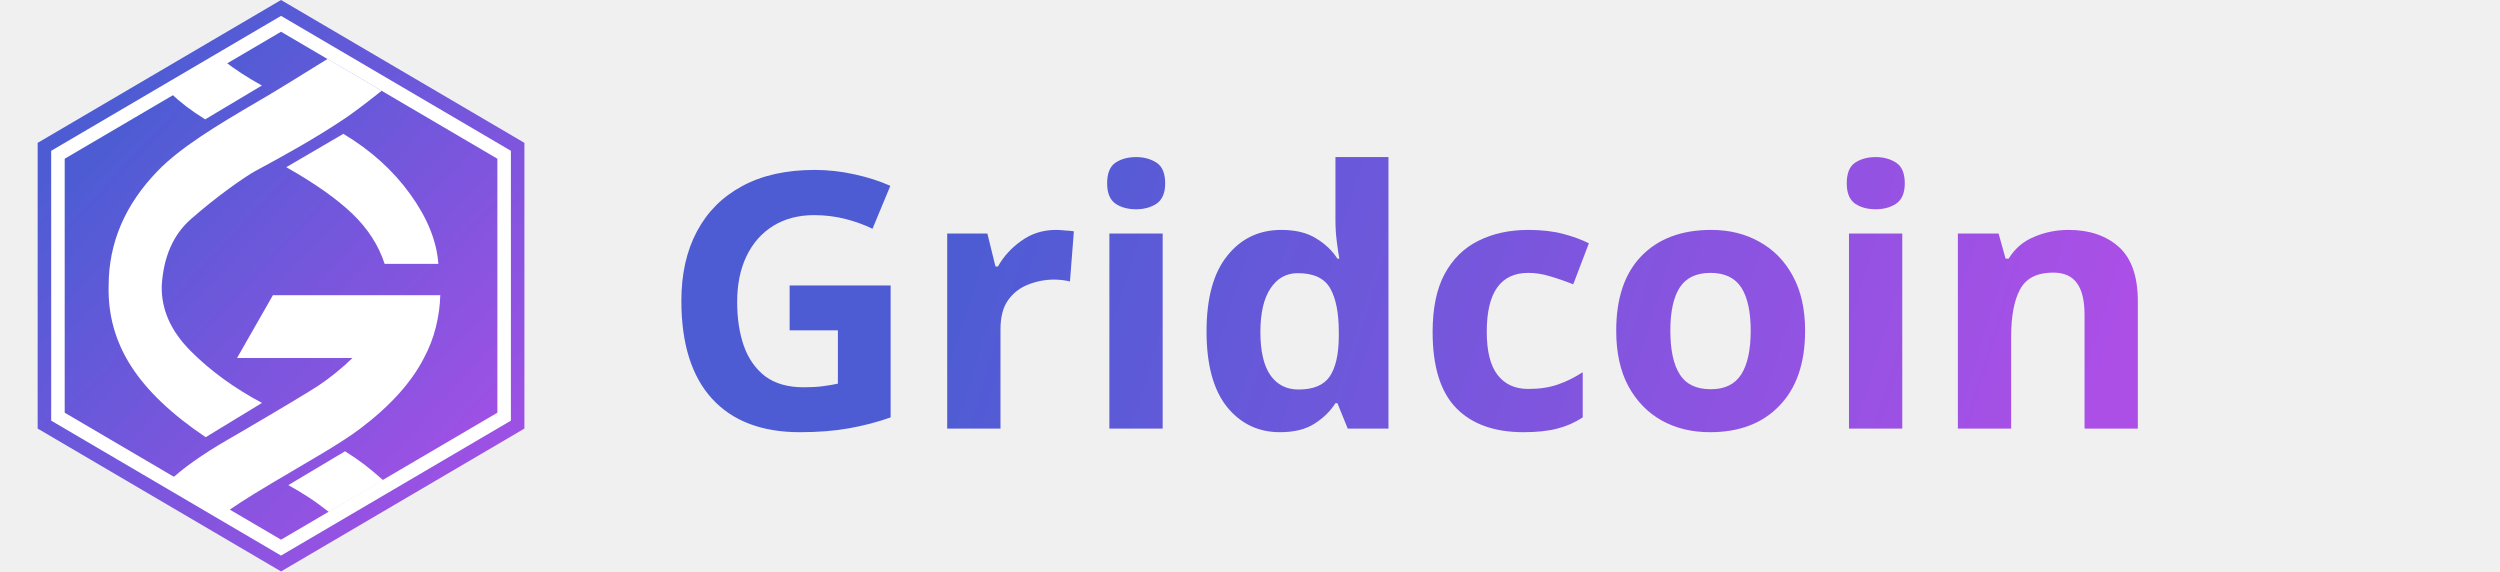
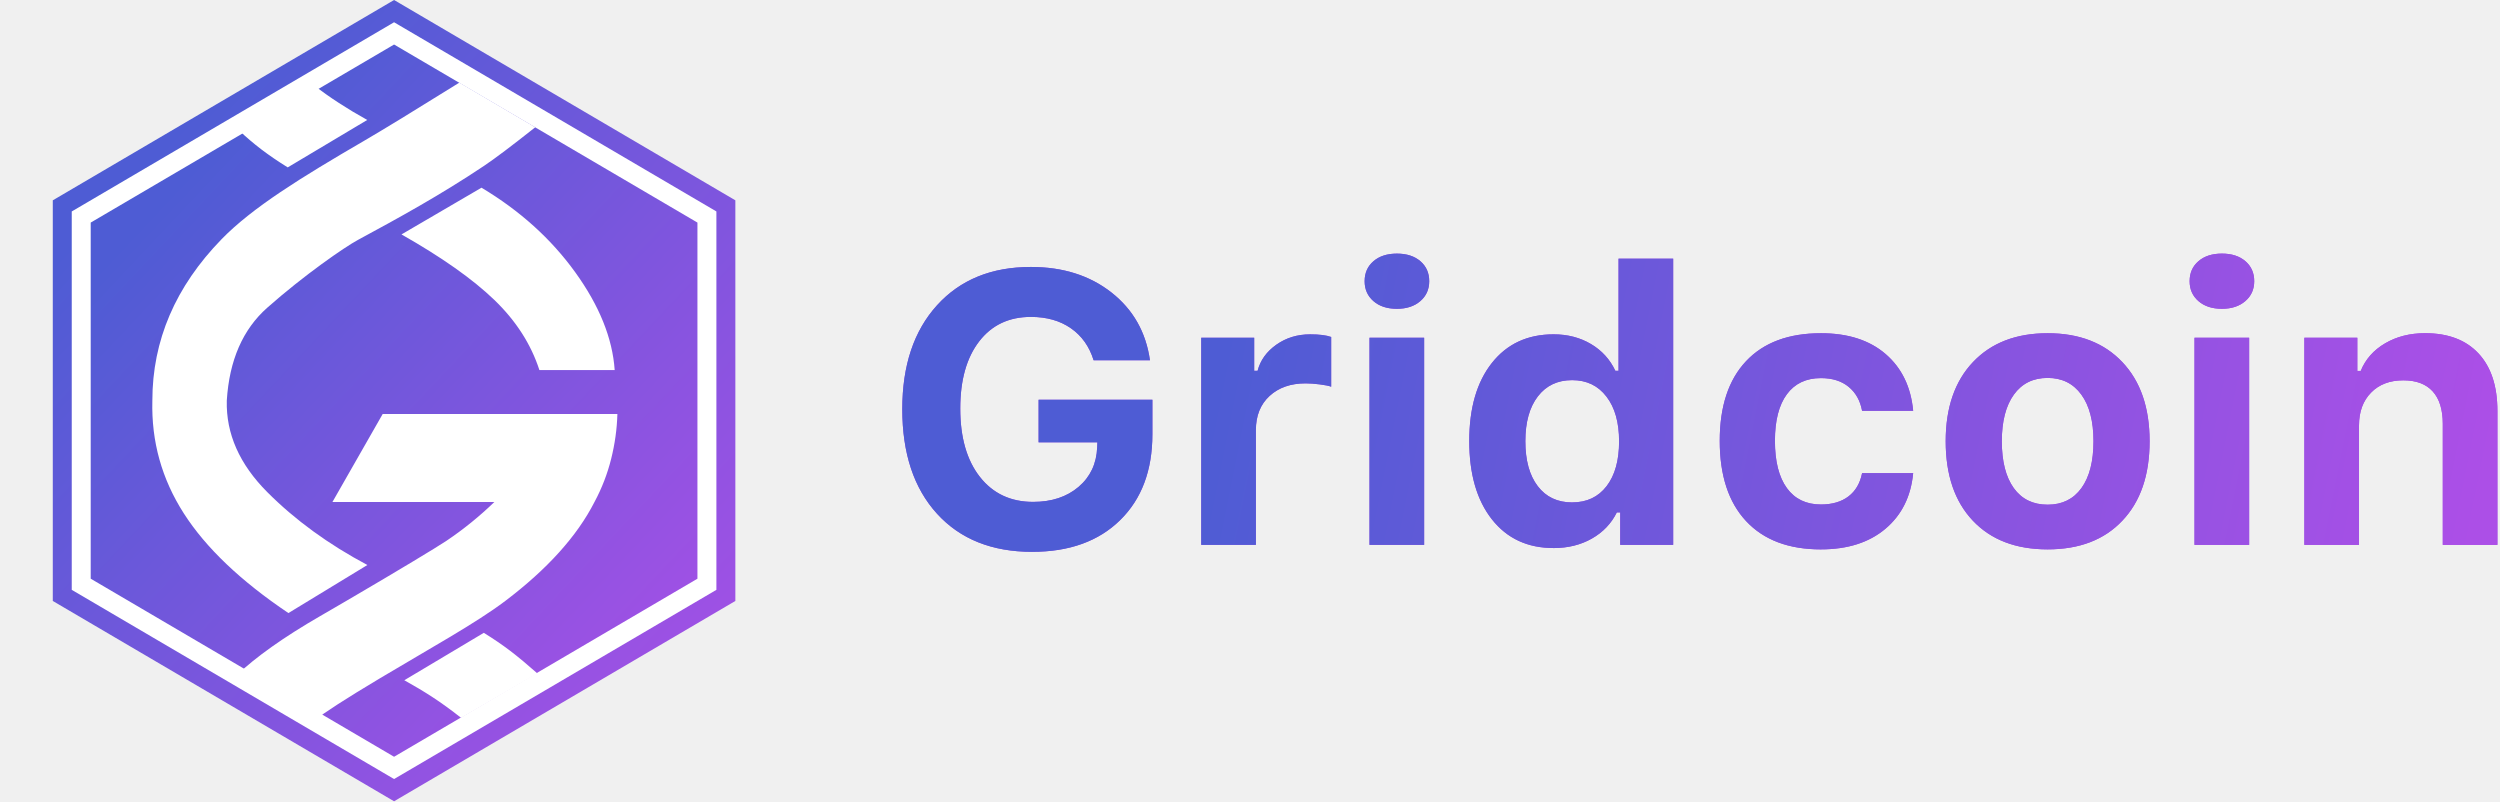
- <svg xmlns="http://www.w3.org/2000/svg" xmlns:xlink="http://www.w3.org/1999/xlink" height="32" viewBox="0 0 140 32" width="140">
-   <linearGradient id="a">
-     <stop offset="0" stop-color="#4e5cd4" />
-     <stop offset="1" stop-color="#ac4fe7" />
-   </linearGradient>
-   <linearGradient id="b" x1="19.619%" x2="100%" xlink:href="#a" y1="48.057%" y2="52.715%" />
-   <linearGradient id="c" x1="20.607%" x2="98.374%" xlink:href="#a" y1="14.217%" y2="100%" />
+ <svg xmlns="http://www.w3.org/2000/svg" xmlns:xlink="http://www.w3.org/1999/xlink" height="50" viewBox="0 0 156 50" width="156">
+   <defs>
+     <linearGradient id="a">
+       <stop offset="0" stop-color="#4e5cd4" />
+       <stop offset="1" stop-color="#ac4fe7" />
+     </linearGradient>
+     <linearGradient id="b" x1="19.619%" x2="100%" xlink:href="#a" y1="48.749%" y2="51.748%" />
+     <path id="c" d="m64.41 34.434c2.312 0 4.141-.658 5.484-1.975 1.344-1.316 2.016-3.104 2.016-5.361v-2.156h-7.102v2.66h3.668l-.012.305c-.039 1.023-.426 1.848-1.16 2.473s-1.68.938-2.836.938c-1.398 0-2.506-.52-3.322-1.559-.816-1.039-1.225-2.461-1.225-4.266 0-1.773.393-3.17 1.178-4.189.785-1.02 1.861-1.529 3.229-1.529.984 0 1.816.236 2.496.709.68.473 1.152 1.139 1.418 1.998h3.516c-.25-1.758-1.051-3.168-2.402-4.23-1.352-1.062-3.027-1.594-5.027-1.594-2.461 0-4.414.797-5.859 2.391s-2.168 3.754-2.168 6.48c0 2.766.723 4.941 2.168 6.527s3.426 2.379 5.941 2.379zm13.957-.434v-7.16c0-.898.285-1.609.855-2.133.57-.523 1.32-.785 2.25-.785.25 0 .545.021.885.064.34.043.576.092.709.146v-3.105c-.305-.109-.742-.164-1.312-.164-.797 0-1.5.215-2.109.645s-1 .973-1.172 1.629h-.211v-2.062h-3.305v12.926zm8.801-14.73c.602 0 1.088-.16 1.459-.48.371-.32.557-.734.557-1.242 0-.516-.184-.932-.551-1.248-.367-.316-.855-.475-1.465-.475s-1.098.158-1.465.475c-.367.316-.551.732-.551 1.248 0 .508.184.922.551 1.242s.855.48 1.465.48zm1.699 14.73v-12.926h-3.41v12.926zm8.074.199c.898 0 1.695-.197 2.391-.592.695-.395 1.215-.939 1.559-1.635h.211v2.027h3.305v-17.859h-3.41v6.996h-.199c-.336-.711-.844-1.268-1.523-1.67-.68-.402-1.457-.604-2.332-.604-1.625 0-2.908.596-3.85 1.787-.941 1.191-1.412 2.814-1.412 4.869 0 2.062.471 3.691 1.412 4.887.941 1.195 2.225 1.793 3.85 1.793zm1.16-2.848c-.914 0-1.629-.338-2.145-1.014-.516-.676-.773-1.611-.773-2.807 0-1.188.26-2.119.779-2.795.52-.676 1.232-1.014 2.139-1.014s1.621.344 2.145 1.031c.523.68.785 1.609.785 2.789 0 1.188-.26 2.119-.779 2.795-.52.676-1.236 1.014-2.15 1.014zm15.527 2.93c1.664 0 3.004-.428 4.02-1.283 1.016-.855 1.594-2.014 1.734-3.475h-3.188c-.125.633-.408 1.117-.85 1.453s-1.014.504-1.717.504c-.922 0-1.631-.342-2.127-1.025-.496-.684-.744-1.666-.744-2.947 0-1.266.248-2.234.744-2.906s1.205-1.008 2.127-1.008c.711 0 1.287.182 1.729.545.441.363.721.861.838 1.494h3.188c-.141-1.492-.713-2.672-1.717-3.539-1.004-.867-2.35-1.301-4.037-1.301-2.023 0-3.582.582-4.676 1.746s-1.641 2.82-1.641 4.969c0 2.164.549 3.834 1.646 5.01 1.098 1.176 2.654 1.764 4.67 1.764zm14.145 0c1.984 0 3.539-.598 4.664-1.793 1.133-1.195 1.699-2.848 1.699-4.957 0-2.094-.568-3.74-1.705-4.939-1.137-1.199-2.689-1.799-4.658-1.799s-3.521.6-4.658 1.799c-1.137 1.199-1.705 2.846-1.705 4.939 0 2.109.564 3.762 1.693 4.957 1.129 1.195 2.686 1.793 4.67 1.793zm0-2.789c-.914 0-1.619-.346-2.115-1.037-.496-.691-.744-1.666-.744-2.924 0-1.242.25-2.211.75-2.906s1.203-1.043 2.109-1.043c.898 0 1.6.348 2.104 1.043s.756 1.664.756 2.906c0 1.258-.25 2.232-.75 2.924-.5.691-1.203 1.037-2.109 1.037zm10.875-12.223c.602 0 1.088-.16 1.459-.48s.557-.734.557-1.242c0-.516-.184-.932-.551-1.248-.367-.316-.855-.475-1.465-.475-.609 0-1.098.158-1.465.475-.367.316-.551.732-.551 1.248 0 .508.184.922.551 1.242.367.32.855.48 1.465.48zm1.699 14.73v-12.926h-3.41v12.926zm6.855 0v-7.453c0-.852.25-1.533.75-2.045.5-.512 1.172-.768 2.016-.768.805 0 1.416.23 1.834.691.418.461.627 1.137.627 2.027v7.547h3.41v-8.355c0-1.547-.393-2.742-1.178-3.586-.785-.844-1.896-1.266-3.334-1.266-.945 0-1.777.211-2.496.633s-1.227.996-1.523 1.723h-.211v-2.074h-3.305v12.926z" />
+     <linearGradient id="d" x1="20.607%" x2="98.374%" xlink:href="#a" y1="14.217%" y2="100%" />
+   </defs>
  <g fill="none" fill-rule="evenodd">
-     <text fill="url(#b)" font-family="SFUIText-Bold, SF UI Text" font-size="20" font-weight="bold">
-       <tspan x="37" y="24">Gridcoin</tspan>
-     </text>
-     <path d="m15.738 0 13.629 8v16l-13.629 8-13.629-8v-16z" fill="url(#c)" />
-     <path d="m15.738.889 12.872 7.556v15.111l-12.872 7.556-12.872-7.556v-15.111z" fill="#fff" />
-     <path d="m15.738 1.778 12.115 7.111v14.222l-12.115 7.111-12.115-7.111v-14.222z" fill="url(#c)" />
-     <path d="m24.656 16.533c-.016.596-.099 1.194-.249 1.793-.15.6-.372 1.174-.667 1.722-.696 1.362-1.882 2.679-3.56 3.949-1.163.881-3.006 1.895-5.012 3.093-1.337.799-2.221 1.369-2.652 1.709l-3.074-1.828c.779-.741 1.894-1.53 3.345-2.369.155-.09.312-.181.469-.272l.47-.274c1.877-1.095 3.678-2.175 4.103-2.46.677-.455 1.314-.971 1.912-1.549h-6.466l2.008-3.515zm-5.335 8.739c.39.242.743.483 1.057.722.314.239.675.539 1.082.9l-3.045 1.775c-.409-.322-.789-.598-1.141-.827s-.728-.454-1.128-.676zm-.976-21.973 3.03 1.783c-.938.742-1.619 1.255-2.041 1.538-1.749 1.171-3.465 2.11-5.04 2.96-.537.29-2.151 1.406-3.62 2.706-.979.867-1.518 2.104-1.617 3.713-.033 1.322.506 2.54 1.617 3.654 1.111 1.114 2.443 2.084 3.997 2.91l-3.153 1.92c-1.905-1.28-3.298-2.608-4.178-3.981s-1.299-2.875-1.256-4.502c0-2.404.921-4.553 2.764-6.447 1.229-1.263 3.166-2.46 5.684-3.925.744-.433 2.015-1.209 3.813-2.329zm.883 4.196c1.531.915 2.779 2.04 3.743 3.376.964 1.336 1.49 2.638 1.576 3.907h-3.007c-.335-1.034-.935-1.968-1.8-2.8-.865-.833-2.101-1.705-3.708-2.616zm-6.674-4.078c.303.236.631.468.983.697s.728.454 1.128.676l-3.175 1.894c-.39-.242-.743-.483-1.057-.722-.314-.239-.615-.496-.902-.77z" fill="#fff" />
+     <g fill-rule="nonzero">
+       <use fill="#a050e4" xlink:href="#c" />
+       <use fill="url(#b)" xlink:href="#c" />
+     </g>
+     <path d="m24.59 0 21.296 12.5v25l-21.296 12.5-21.296-12.5v-25z" fill="url(#d)" />
+     <path d="m24.59 1.389 20.113 11.806v23.611l-20.113 11.806-20.113-11.806v-23.611z" fill="#fff" />
+     <path d="m24.59 2.778 18.93 11.111v22.222l-18.93 11.111-18.93-11.111v-22.222z" fill="url(#d)" />
+     <path d="m38.525 25.833c-.025.931-.155 1.865-.389 2.802-.234.937-.581 1.834-1.041 2.691-1.087 2.129-2.941 4.185-5.562 6.17-1.817 1.376-4.697 2.961-7.831 4.833-2.09 1.248-3.471 2.139-4.143 2.671l-4.803-2.857c1.217-1.157 2.959-2.391 5.227-3.702.292-.169.585-.339.879-.51l.587-.342.584-.341c2.714-1.589 5.207-3.086 5.826-3.502 1.058-.711 2.054-1.518 2.988-2.42h-10.104l3.137-5.493zm-8.335 13.655c.61.378 1.161.754 1.652 1.128.491.374 1.055.843 1.691 1.406l-4.758 2.773c-.639-.504-1.233-.934-1.783-1.292-.55-.358-1.137-.71-1.763-1.056zm-1.525-34.332 4.735 2.786c-1.466 1.16-2.529 1.961-3.19 2.403-2.733 1.83-5.415 3.298-7.875 4.626-.839.453-3.361 2.197-5.656 4.228-1.53 1.354-2.373 3.288-2.527 5.801-.051 2.065.791 3.968 2.527 5.709 1.736 1.741 3.818 3.256 6.245 4.547l-4.927 2.999c-2.977-2.001-5.153-4.074-6.528-6.221-1.375-2.147-2.029-4.491-1.962-7.034 0-3.757 1.44-7.114 4.319-10.073 1.92-1.973 4.947-3.844 8.881-6.133 1.162-.676 3.148-1.889 5.958-3.639zm1.38 6.556c2.392 1.43 4.342 3.188 5.848 5.275 1.506 2.087 2.327 4.121 2.463 6.104h-4.698c-.524-1.616-1.461-3.075-2.812-4.376-1.351-1.301-3.282-2.663-5.793-4.087zm-10.428-6.372c.474.369.986.732 1.536 1.089.55.358 1.137.71 1.763 1.056l-4.962 2.96c-.61-.378-1.161-.754-1.652-1.128-.491-.374-.961-.775-1.409-1.202z" fill="#fff" />
  </g>
</svg>
